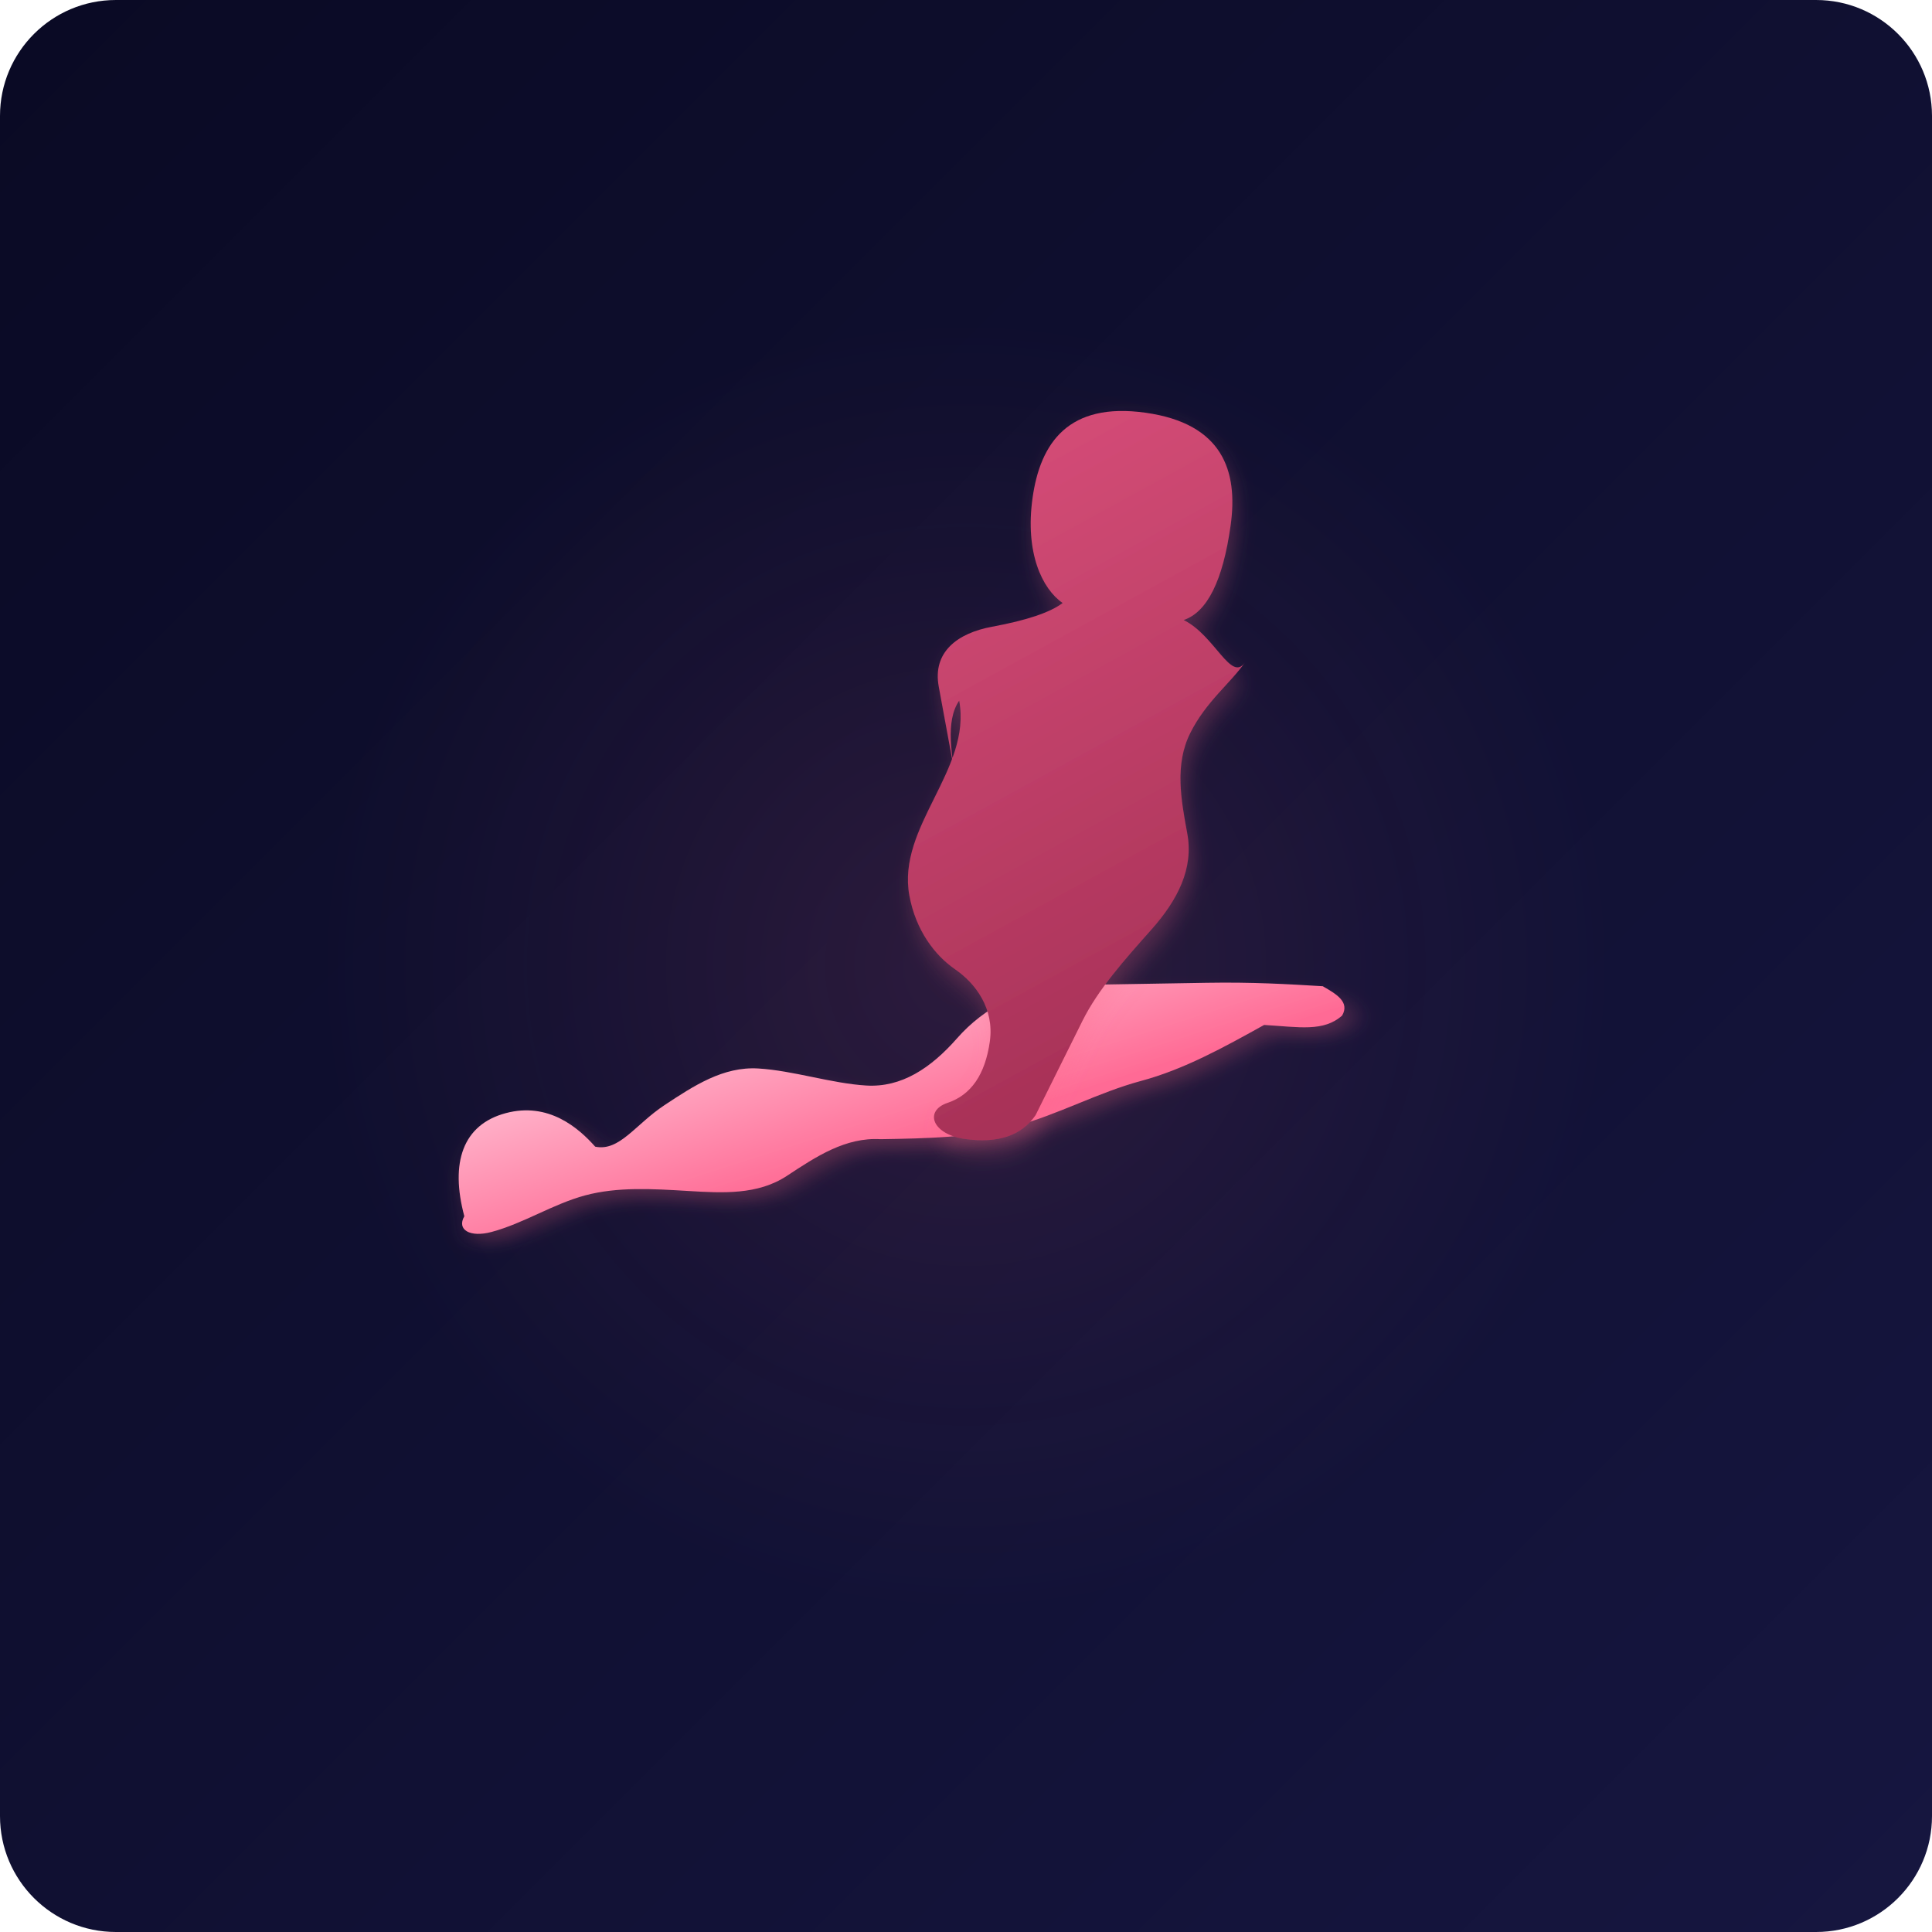
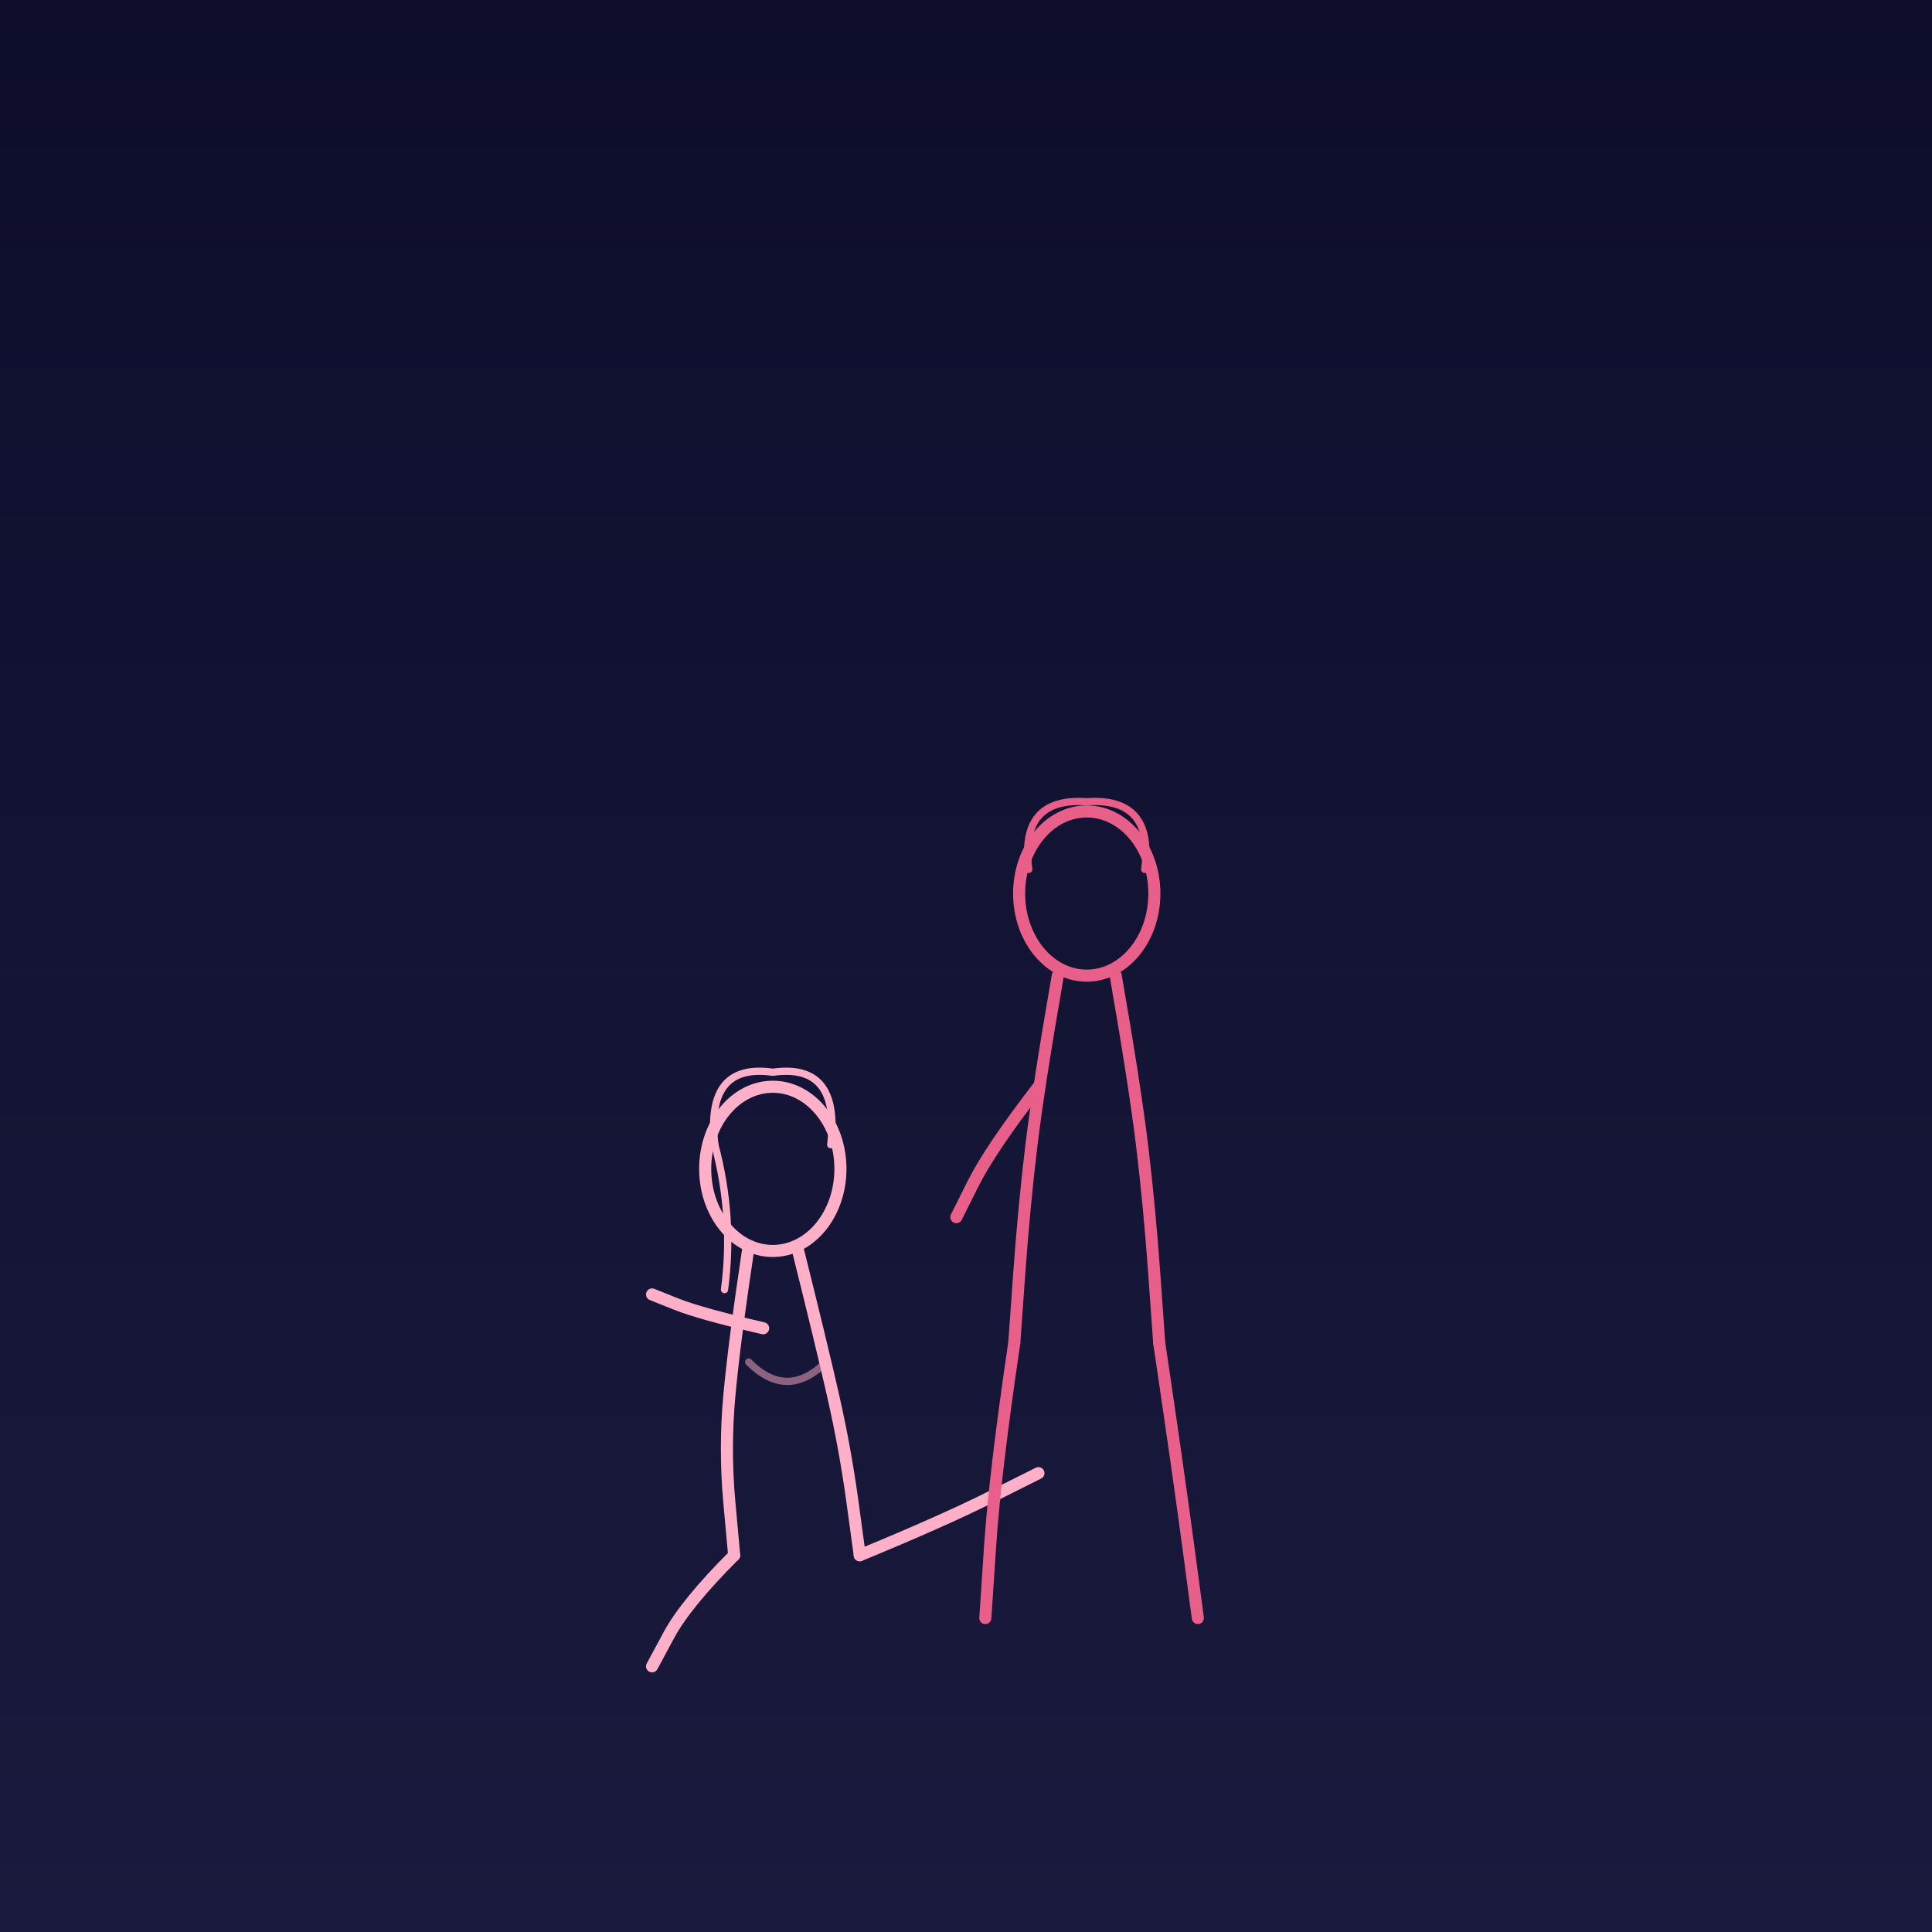
<svg xmlns="http://www.w3.org/2000/svg" viewBox="0 0 400 400" width="400" height="400">
  <defs>
-     <linearGradient id="bg" x1="0" y1="0" x2="1" y2="1">
-       <stop offset="0%" stop-color="#0a0a24" />
-       <stop offset="100%" stop-color="#161640" />
+     <linearGradient id="bg" x1="0" y1="0" x2="0" y2="1">
+       <stop offset="0%" stop-color="#0d0d2b" />
+       <stop offset="100%" stop-color="#1a1a3e" />
    </linearGradient>
-     <linearGradient id="p1" x1="0" y1="0" x2="0.3" y2="1">
-       <stop offset="0%" stop-color="#FFB0C8" />
-       <stop offset="100%" stop-color="#FF6B95" />
-     </linearGradient>
-     <linearGradient id="p2" x1="0" y1="0" x2="0.3" y2="1">
-       <stop offset="0%" stop-color="#D94F7A" />
-       <stop offset="100%" stop-color="#A83258" />
-     </linearGradient>
-     <radialGradient id="glow" cx="50%" cy="50%" r="45%">
-       <stop offset="0%" stop-color="#FF6B8A" stop-opacity="0.12" />
-       <stop offset="70%" stop-color="#FF6B8A" stop-opacity="0.03" />
-       <stop offset="100%" stop-color="#FF6B8A" stop-opacity="0" />
-     </radialGradient>
-     <filter id="sf" x="-10%" y="-10%" width="120%" height="120%">
-       <feGaussianBlur in="SourceAlpha" stdDeviation="2" result="blur" />
-       <feOffset dx="1" dy="2" result="offsetBlur" />
-       <feFlood flood-color="#FF6B8A" flood-opacity="0.25" result="color" />
-       <feComposite in="color" in2="offsetBlur" operator="in" result="shadow" />
-       <feMerge>
-         <feMergeNode in="shadow" />
-         <feMergeNode in="SourceGraphic" />
-       </feMerge>
-     </filter>
  </defs>
-   <rect width="400" height="400" fill="url(#bg)" rx="24" />
-   <circle cx="200" cy="200" r="150" fill="url(#glow)" />
-   <path d="M-80,0 C-80,-10 -76,-16 -68,-16 C-60,-16 -56,-10 -54,-6 C-50,-4 -46,-8 -40,-10 C-34,-12 -28,-14 -22,-12 C-16,-10 -10,-6 -4,-4 C2,-2 8,-4 14,-8 C20,-12 28,-14 36,-12 C44,-10 52,-8 60,-6 C68,-4 74,-2 80,0 C82,2 84,4 82,6 C78,8 74,6 68,4 C60,6 52,8 44,8 C36,8 28,10 20,10 C12,10 4,8 -4,6 C-10,4 -16,6 -22,8 C-28,10 -34,8 -40,6 C-46,4 -52,2 -58,2 C-64,2 -70,4 -76,4 C-80,4 -82,2 -80,0 Z" fill="url(#p1)" transform="translate(185,228) rotate(-15) scale(1.15,1.15)" filter="url(#sf)" />
-   <path d="M0,-76 C-14,-76 -18,-68 -18,-58 C-18,-48 -14,-42 -10,-40 C-12,-38 -16,-36 -22,-34 C-28,-32 -32,-28 -30,-22 C-28,-16 -26,-10 -24,-4 C-22,2 -20,6 -18,8 C-20,6 -22,2 -24,-4 C-26,-10 -28,-16 -26,-20 C-24,-14 -26,-8 -28,-2 C-30,4 -32,10 -30,16 C-28,22 -24,26 -20,28 C-16,30 -12,34 -12,40 C-12,46 -14,50 -18,52 C-22,54 -20,58 -14,58 C-8,58 -4,56 -2,52 C0,46 2,40 4,34 C6,28 10,22 14,16 C18,10 20,4 18,-2 C16,-8 14,-14 16,-20 C18,-26 22,-30 24,-34 C22,-30 18,-38 12,-40 C16,-42 18,-48 18,-58 C18,-68 14,-76 0,-76 Z" fill="url(#p2)" transform="translate(225,172) rotate(8) scale(1.15,1.15)" filter="url(#sf)" />
+   <rect width="400" height="400" fill="url(#bg)" />
+   <ellipse cx="160" cy="242" rx="14" ry="17" fill="none" stroke="#FFB0C8" stroke-width="2.5" stroke-linecap="round" />
+   <path d="M148,237 Q146,220 160,222 Q174,220 172,237" fill="none" stroke="#FFB0C8" stroke-width="1.5" stroke-linecap="round" stroke-linejoin="round" opacity="1" />
+   <path d="M148,237 Q152,252 150,267" fill="none" stroke="#FFB0C8" stroke-width="1.5" stroke-linecap="round" stroke-linejoin="round" opacity="1" />
+   <path d="M165,258 Q170,278 172.5,289.0 Q175,300 176.5,311.0 L178,322" fill="none" stroke="#FFB0C8" stroke-width="2.5" stroke-linecap="round" stroke-linejoin="round" opacity="1" />
+   <path d="M155,258 Q152,278 151.0,289.0 Q150,300 151.0,311.0 L152,322" fill="none" stroke="#FFB0C8" stroke-width="2.5" stroke-linecap="round" stroke-linejoin="round" opacity="1" />
+   <path d="M155,282 Q163,290 171,282" fill="none" stroke="#FFB0C8" stroke-width="1.5" stroke-linecap="round" stroke-linejoin="round" opacity="0.5" />
+   <path d="M178,322 Q195,315 205.0,310.0 L215,305" fill="none" stroke="#FFB0C8" stroke-width="2.5" stroke-linecap="round" stroke-linejoin="round" opacity="1" />
+   <path d="M152,322 Q142,332 138.5,338.5 L135,345" fill="none" stroke="#FFB0C8" stroke-width="2.5" stroke-linecap="round" stroke-linejoin="round" opacity="1" />
+   <path d="M158,275 Q145,272 140.0,270.0 L135,268" fill="none" stroke="#FFB0C8" stroke-width="2.5" stroke-linecap="round" stroke-linejoin="round" opacity="1" />
+   <ellipse cx="225" cy="185" rx="14" ry="17" fill="none" stroke="#E8608A" stroke-width="2.5" stroke-linecap="round" />
+   <path d="M213,180 Q211,165 225,166 Q239,165 237,180" fill="none" stroke="#E8608A" stroke-width="1.5" stroke-linecap="round" stroke-linejoin="round" opacity="1" />
+   <path d="M219,202 Q215,225 213.5,237.5 Q212,250 211.0,264.0 L210,278" fill="none" stroke="#E8608A" stroke-width="2.5" stroke-linecap="round" stroke-linejoin="round" opacity="1" />
+   <path d="M231,202 Q235,225 236.5,237.5 Q238,250 239.0,264.0 L240,278" fill="none" stroke="#E8608A" stroke-width="2.5" stroke-linecap="round" stroke-linejoin="round" opacity="1" />
+   <path d="M210,278 Q206,305 205.0,320.0 L204,335" fill="none" stroke="#E8608A" stroke-width="2.5" stroke-linecap="round" stroke-linejoin="round" opacity="1" />
+   <path d="M240,278 Q244,305 246.0,320.0 L248,335" fill="none" stroke="#E8608A" stroke-width="2.5" stroke-linecap="round" stroke-linejoin="round" opacity="1" />
+   <path d="M215,225 Q205,238 201.5,245.0 L198,252" fill="none" stroke="#E8608A" stroke-width="2.5" stroke-linecap="round" stroke-linejoin="round" opacity="1" />
</svg>
